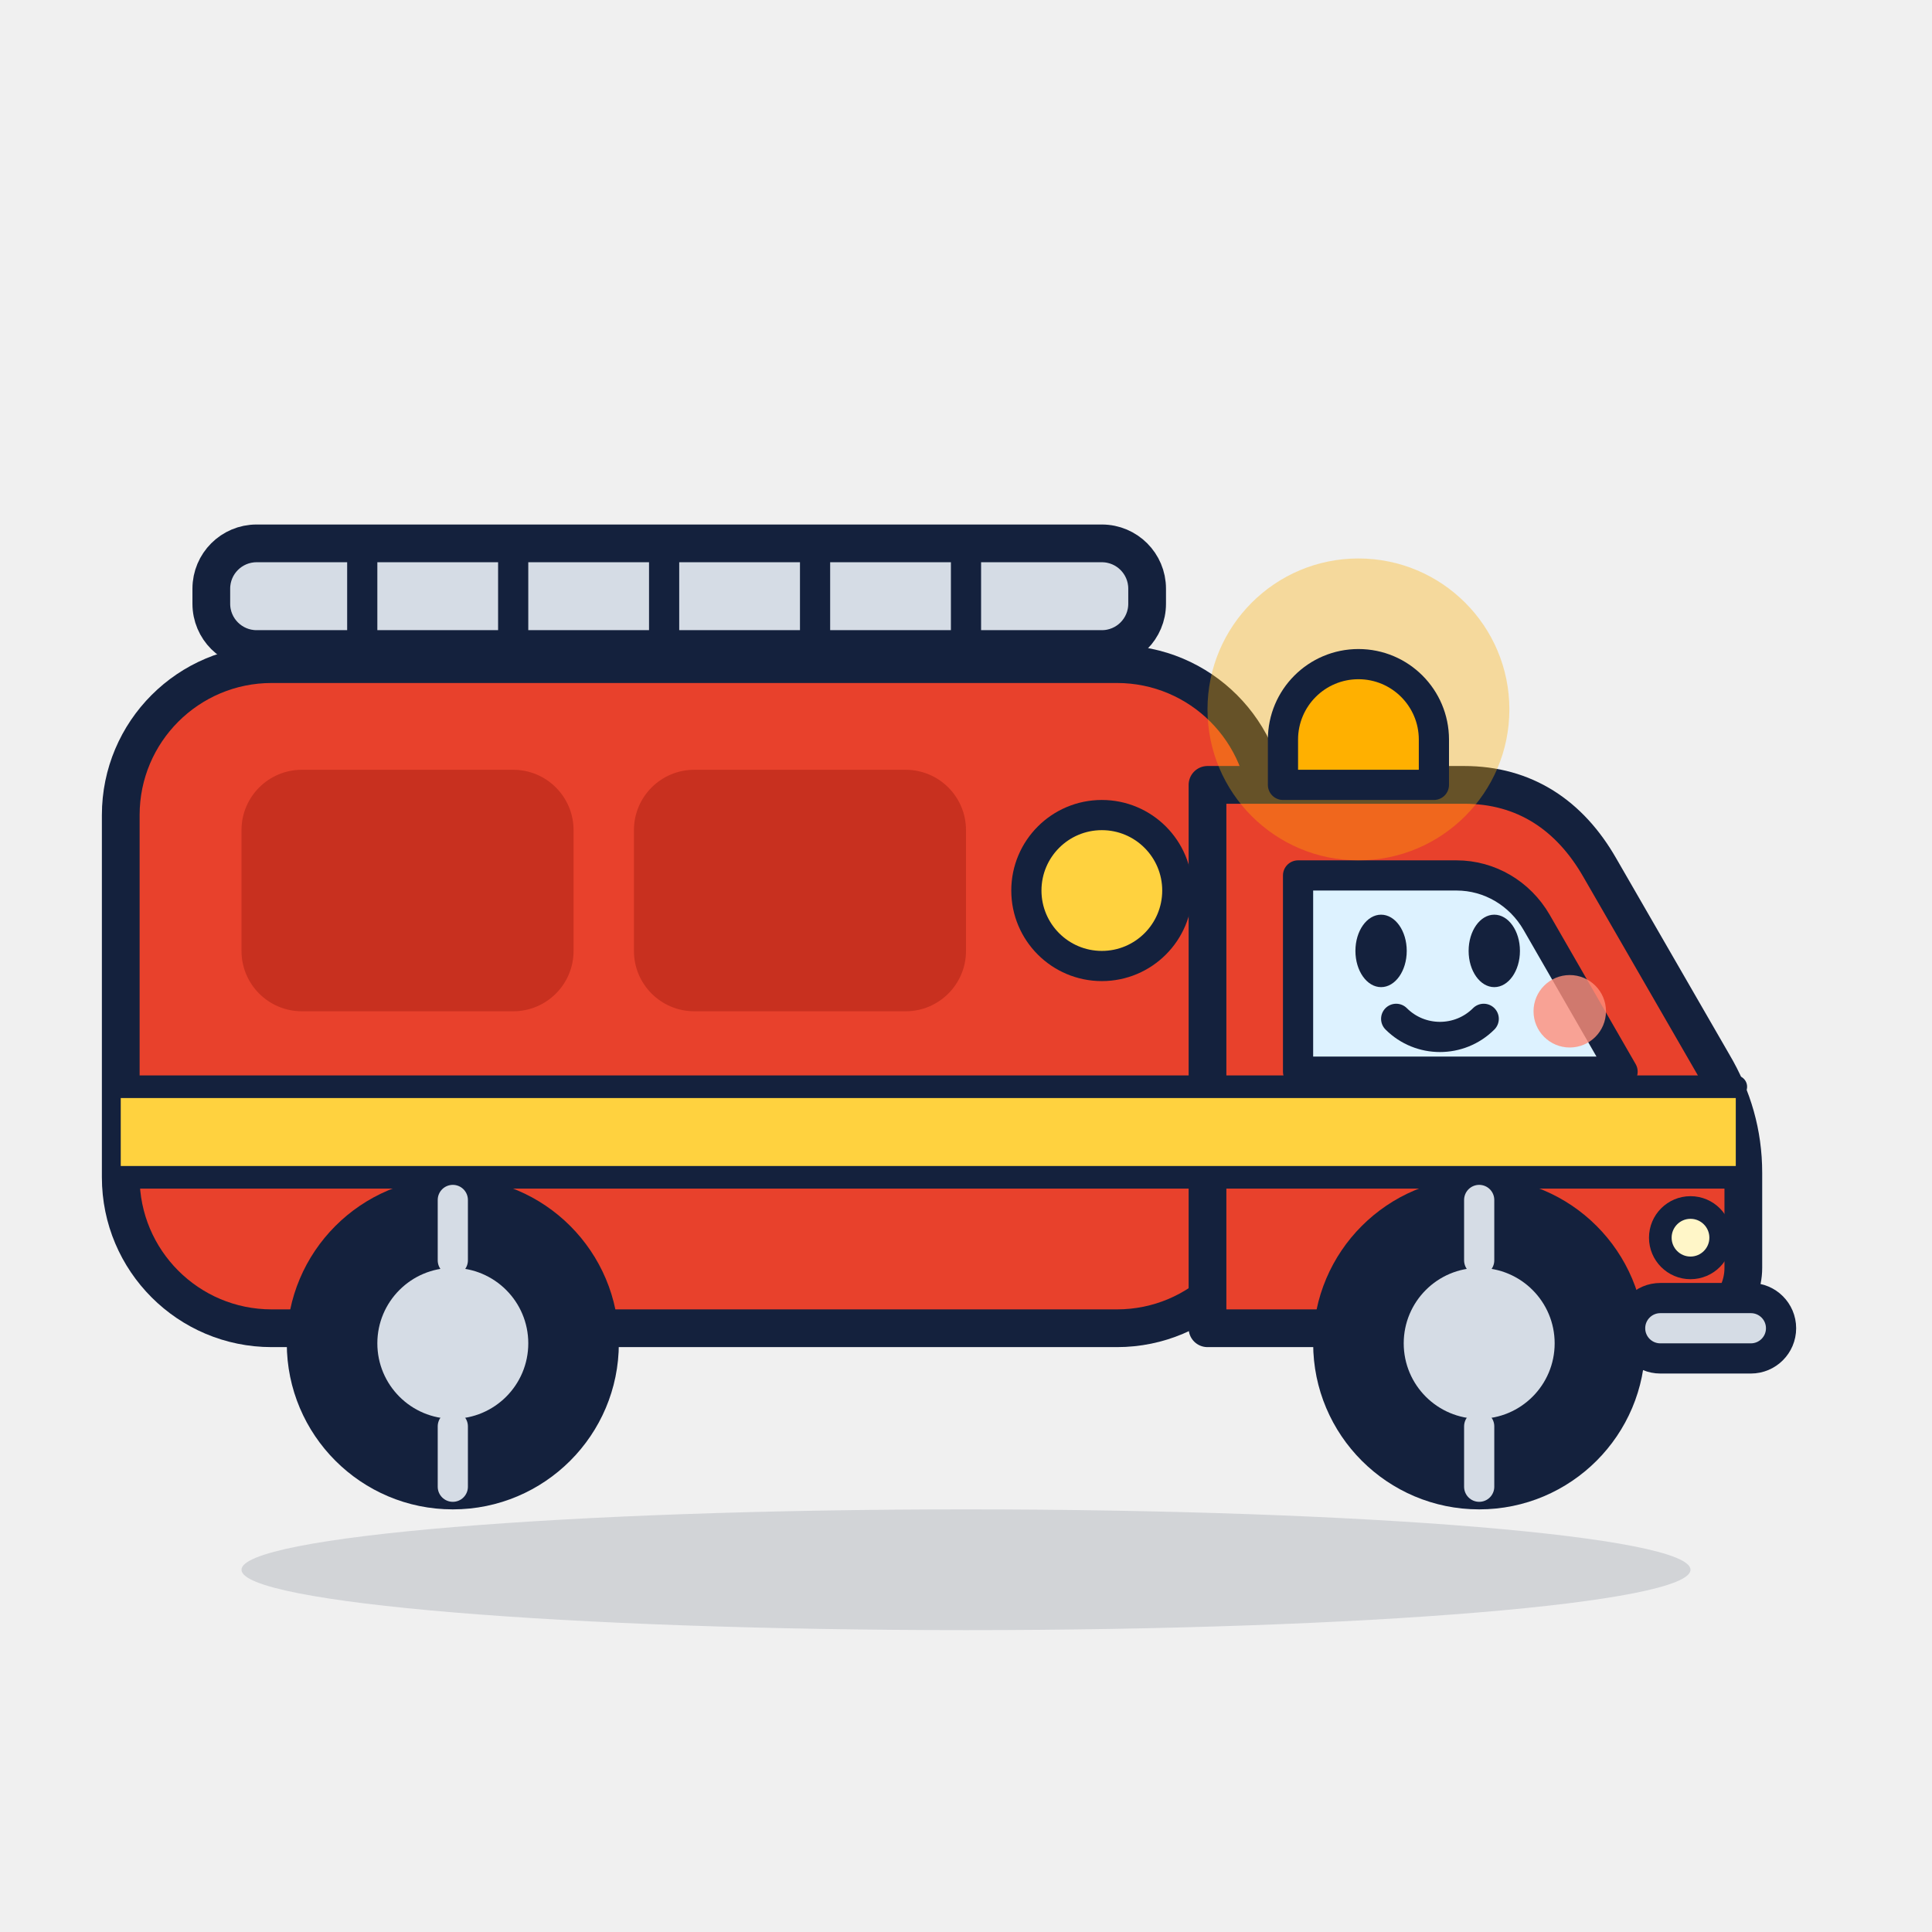
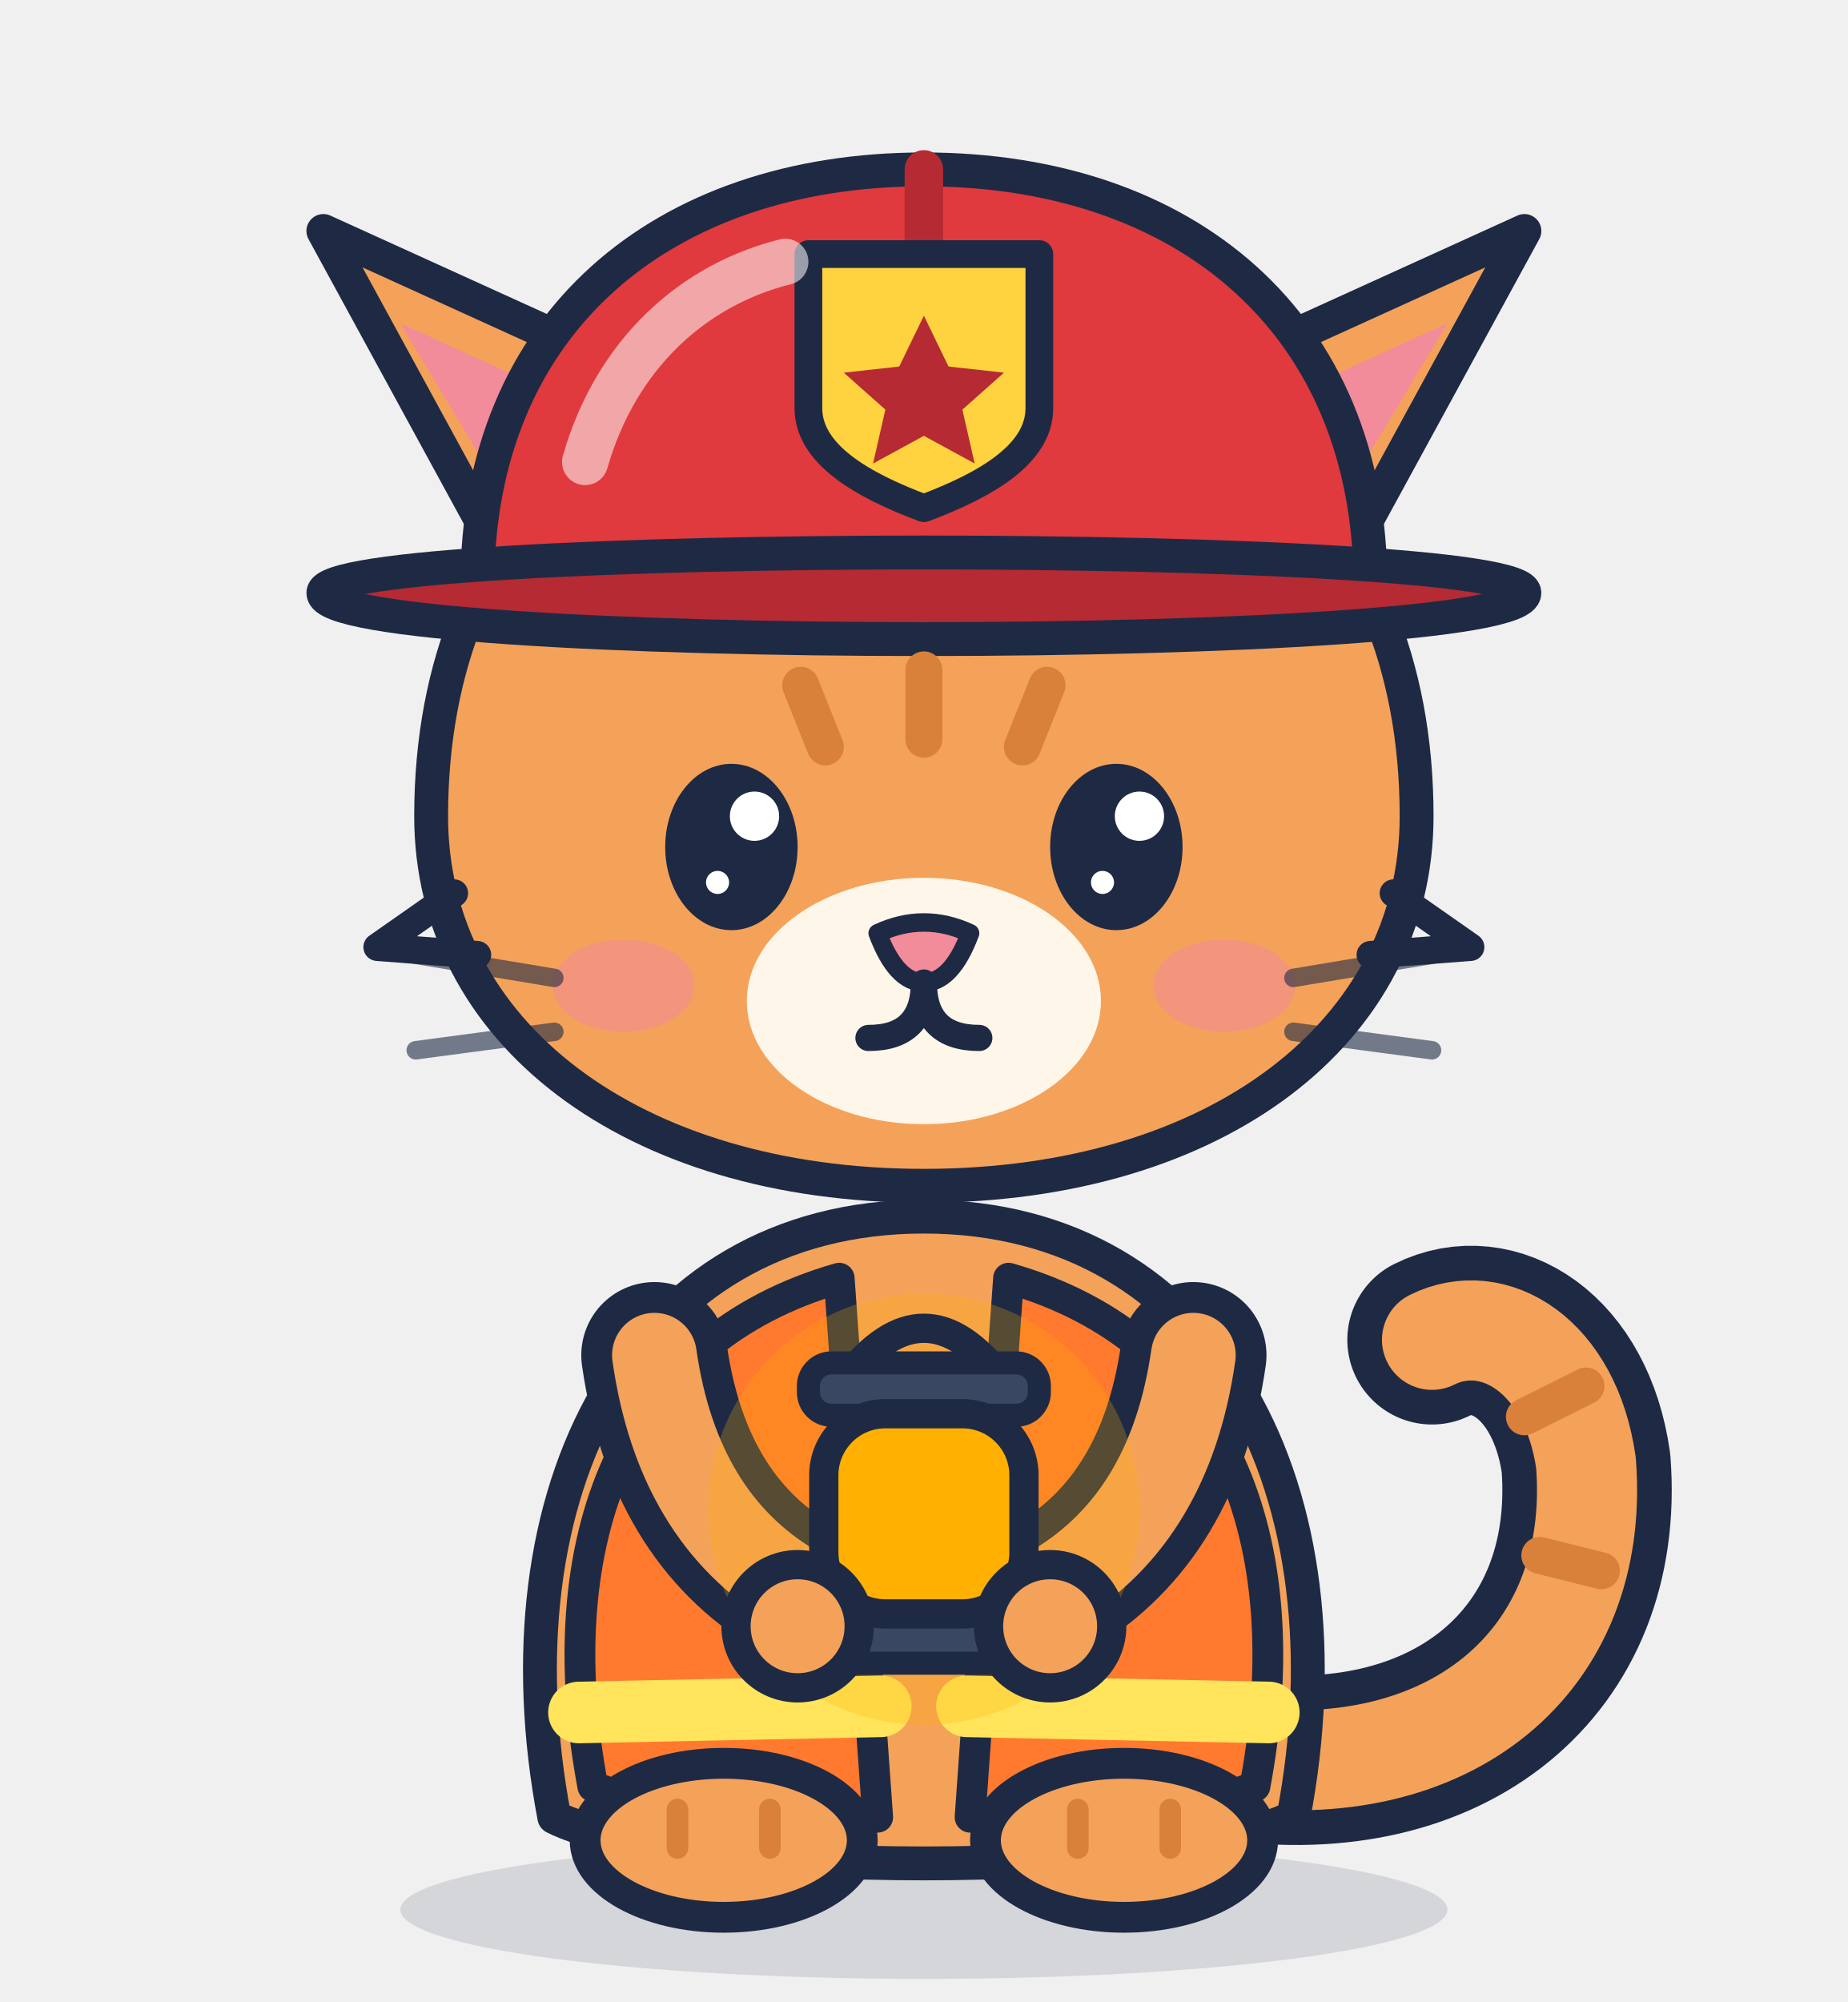
- <svg xmlns="http://www.w3.org/2000/svg" viewBox="0 -16 128 128">
-   <path d="M16 88a48 4 0 1 0 96 0a48 4 0 1 0 -96 0z" fill="#14213D" opacity="0.14" />
-   <path d="M17 20h56a3 3 0 0 1 3 3v1a3 3 0 0 1 -3 3h-56a3 3 0 0 1 -3 -3v-1a3 3 0 0 1 3 -3z" fill="#D5DCE5" stroke="#14213D" stroke-width="2.5" stroke-linecap="round" stroke-linejoin="round" />
-   <path d="M24 20v7M34 20v7M44 20v7M54 20v7M64 20v7" fill="none" stroke="#14213D" stroke-width="2" stroke-linecap="round" stroke-linejoin="round" />
-   <path d="M18 28h56a10 10 0 0 1 10 10v24a10 10 0 0 1 -10 10h-56a10 10 0 0 1 -10 -10v-24a10 10 0 0 1 10 -10z" fill="#E8412C" stroke="#14213D" stroke-width="2.5" stroke-linecap="round" stroke-linejoin="round" />
-   <path d="M20 35h14a4 4 0 0 1 4 4v8a4 4 0 0 1 -4 4h-14a4 4 0 0 1 -4 -4v-8a4 4 0 0 1 4 -4z" fill="#C8301F" />
-   <path d="M46 35h14a4 4 0 0 1 4 4v8a4 4 0 0 1 -4 4h-14a4 4 0 0 1 -4 -4v-8a4 4 0 0 1 4 -4z" fill="#C8301F" />
-   <path d="M68 43a5 5 0 1 0 10 0a5 5 0 1 0 -10 0z" fill="#FFD23F" stroke="#14213D" stroke-width="2" stroke-linecap="round" stroke-linejoin="round" />
-   <path d="M80 36h17c4 0 7 2 9 5.5l7.5 13c1.3 2.2 2 4.6 2 7.2V68a4 4 0 0 1-4 4H80z" fill="#E8412C" stroke="#14213D" stroke-width="2.5" stroke-linecap="round" stroke-linejoin="round" />
-   <path d="M86 42h10.5c2.2 0 4.2 1.2 5.3 3.1l5.7 9.9H86z" fill="#DDF2FF" stroke="#14213D" stroke-width="2" stroke-linecap="round" stroke-linejoin="round" />
-   <path d="M8 56h107v6H8z" fill="#FFD23F" />
-   <path d="M8 56h107M8 62h107" fill="none" stroke="#14213D" stroke-width="1.5" stroke-linecap="round" stroke-linejoin="round" />
-   <path d="M101.6 51a2.4 2.4 0 1 0 4.8 0a2.4 2.4 0 1 0 -4.8 0z" fill="#FF8F7A" opacity="0.8" />
-   <path d="M92.5 51.5c1.6 1.6 4.2 1.6 5.8 0" fill="none" stroke="#14213D" stroke-width="2" stroke-linecap="round" stroke-linejoin="round" />
-   <path d="M89.8 47a1.7 2.4 0 1 0 3.4 0a1.7 2.4 0 1 0 -3.4 0zM97.3 47a1.7 2.4 0 1 0 3.4 0a1.7 2.4 0 1 0 -3.4 0z" fill="#14213D" />
-   <path d="M110 66a2 2 0 1 0 4 0a2 2 0 1 0 -4 0z" fill="#FFF6C8" stroke="#14213D" stroke-width="1.5" stroke-linecap="round" stroke-linejoin="round" />
-   <path d="M110 70h6a2 2 0 0 1 2 2v0a2 2 0 0 1 -2 2h-6a2 2 0 0 1 -2 -2v0a2 2 0 0 1 2 -2z" fill="#D5DCE5" stroke="#14213D" stroke-width="2" stroke-linecap="round" stroke-linejoin="round" />
-   <path d="M80 31a10 10 0 1 0 20 0a10 10 0 1 0 -20 0z" fill="#FFB000" opacity="0.35" />
-   <path d="M85 36v-3a5 5 0 0 1 10 0v3z" fill="#FFB000" stroke="#14213D" stroke-width="2" stroke-linecap="round" stroke-linejoin="round" />
-   <path d="M19 73a11 11 0 1 0 22 0a11 11 0 1 0 -22 0z" fill="#14213D" />
-   <path d="M25 73a5 5 0 1 0 10 0a5 5 0 1 0 -10 0z" fill="#D5DCE5" />
-   <path d="M30 63.5v4M30 78.5v4" fill="none" stroke="#D5DCE5" stroke-width="2" stroke-linecap="round" stroke-linejoin="round" />
-   <path d="M87 73a11 11 0 1 0 22 0a11 11 0 1 0 -22 0z" fill="#14213D" />
-   <path d="M93 73a5 5 0 1 0 10 0a5 5 0 1 0 -10 0z" fill="#D5DCE5" />
-   <path d="M98 63.5v4M98 78.5v4" fill="none" stroke="#D5DCE5" stroke-width="2" stroke-linecap="round" stroke-linejoin="round" />
+ <svg xmlns="http://www.w3.org/2000/svg" viewBox="0 0 120 130">
+   <path d="M26 124a34 4.5 0 1 0 68 0a34 4.5 0 1 0 -68 0z" fill="#1E2A44" opacity="0.13" />
+   <path d="M80 114c14 2 24-6 23-19-1-7-6-10-10-8" fill="none" stroke="#1E2A44" stroke-width="11" stroke-linecap="round" stroke-linejoin="round" />
+   <path d="M80 114c14 2 24-6 23-19-1-7-6-10-10-8" fill="none" stroke="#F4A259" stroke-width="6.5" stroke-linecap="round" stroke-linejoin="round" />
+   <path d="M99 92l4-2M100 101l4 1" fill="none" stroke="#D9803A" stroke-width="2.4" stroke-linecap="round" stroke-linejoin="round" />
+   <path d="M36 118C32 97 41 79 60 79s28 18 24 39c-8 4-40 4-48 0z" fill="#F4A259" stroke="#1E2A44" stroke-width="2.2" stroke-linecap="round" stroke-linejoin="round" />
+   <path d="M38.5 116c-3-16 2-29 16-33l2.5 35c-7.5.8-13.5 0-18.5-2z" fill="#FF7A2F" stroke="#1E2A44" stroke-width="2" stroke-linecap="round" stroke-linejoin="round" />
+   <path d="M81.5 116c3-16-2-29-16-33l-2.5 35c7.5.8 13.5 0 18.5-2z" fill="#FF7A2F" stroke="#1E2A44" stroke-width="2" stroke-linecap="round" stroke-linejoin="round" />
+   <path d="M37.6 111.2l19.6-.4M82.4 111.2l-19.6-.4" fill="none" stroke="#FFE45C" stroke-width="4" stroke-linecap="round" stroke-linejoin="round" />
+   <path d="M38 119.5a9 5 0 1 0 18 0a9 5 0 1 0 -18 0zM64 119.5a9 5 0 1 0 18 0a9 5 0 1 0 -18 0z" fill="#F4A259" stroke="#1E2A44" stroke-width="2" stroke-linecap="round" stroke-linejoin="round" />
+   <path d="M44 117.5v2.5M50 117.5v2.5M70 117.5v2.5M76 117.5v2.5" fill="none" stroke="#D9803A" stroke-width="1.4" stroke-linecap="round" stroke-linejoin="round" />
+   <path d="M42.5 88c1 7 4 12 9 15M77.5 88c-1 7-4 12-9 15" fill="none" stroke="#1E2A44" stroke-width="9.5" stroke-linecap="round" stroke-linejoin="round" />
+   <path d="M42.5 88c1 7 4 12 9 15M77.5 88c-1 7-4 12-9 15" fill="none" stroke="#F4A259" stroke-width="5.5" stroke-linecap="round" stroke-linejoin="round" />
+   <path d="M46 98a14 14 0 1 0 28 0a14 14 0 1 0 -28 0z" fill="#FFB000" opacity="0.25" />
+   <path d="M55 89.5Q60 83 65 89.5" fill="none" stroke="#1E2A44" stroke-width="1.9" stroke-linecap="round" stroke-linejoin="round" />
+   <path d="M54.0 88.5h12.0a1.5 1.5 0 0 1 1.5 1.5v0.4a1.5 1.5 0 0 1 -1.5 1.5h-12.0a1.5 1.5 0 0 1 -1.5 -1.5v-0.4a1.5 1.5 0 0 1 1.5 -1.5z" fill="#3A4763" stroke="#1E2A44" stroke-width="1.5" stroke-linecap="round" stroke-linejoin="round" />
+   <path d="M57 94.8v7" fill="none" stroke="#FFFFFF" stroke-width="1.8" stroke-linecap="round" stroke-linejoin="round" />
+   <path d="M54.0 104.6h12.0a1.5 1.5 0 0 1 1.5 1.5v0.4a1.5 1.5 0 0 1 -1.5 1.5h-12.0a1.5 1.5 0 0 1 -1.5 -1.5v-0.4a1.5 1.5 0 0 1 1.5 -1.5z" fill="#3A4763" stroke="#1E2A44" stroke-width="1.5" stroke-linecap="round" stroke-linejoin="round" />
+   <path d="M57.5 91.8h5a4 4 0 0 1 4 4v5a4 4 0 0 1 -4 4h-5a4 4 0 0 1 -4 -4v-5a4 4 0 0 1 4 -4z" fill="#FFB000" stroke="#1E2A44" stroke-width="1.9" stroke-linecap="round" stroke-linejoin="round" />
+   <path d="M47.8 105.6a4 4 0 1 0 8 0a4 4 0 1 0 -8 0zM64.2 105.6a4 4 0 1 0 8 0a4 4 0 1 0 -8 0z" fill="#F4A259" stroke="#1E2A44" stroke-width="1.9" stroke-linecap="round" stroke-linejoin="round" />
+   <path d="M33 37L21 15l22 10z M87 37L99 15 77 25z" fill="#F4A259" stroke="#1E2A44" stroke-width="2.2" stroke-linecap="round" stroke-linejoin="round" />
+   <path d="M32 31l-6-10 11 5z M88 31l6-10-11 5z" fill="#F28B9A" />
+   <path d="M28 53c0-20 14-31 32-31s32 11 32 31c0 14-13 24-32 24S28 67 28 53z" fill="#F4A259" stroke="#1E2A44" stroke-width="2.2" stroke-linecap="round" stroke-linejoin="round" />
+   <path d="M29.5 58l-5 3.5 6.5.5M90.5 58l5 3.5-6.5.5" fill="none" stroke="#1E2A44" stroke-width="1.8" stroke-linecap="round" stroke-linejoin="round" />
+   <path d="M31 38c0-17 12-27 29-27s29 10 29 27z" fill="#E0393E" stroke="#1E2A44" stroke-width="2.2" stroke-linecap="round" stroke-linejoin="round" />
+   <path d="M21 38.5c0-3.5 78-3.5 78 0 0 4-78 4-78 0z" fill="#B52A33" stroke="#1E2A44" stroke-width="2.2" stroke-linecap="round" stroke-linejoin="round" />
+   <path d="M60 11v8" fill="none" stroke="#B52A33" stroke-width="2.5" stroke-linecap="round" stroke-linejoin="round" />
+   <path d="M52.5 16.5h15v10c0 3-3.5 5-7.5 6.5-4-1.5-7.5-3.5-7.5-6.5z" fill="#FFD23F" stroke="#1E2A44" stroke-width="1.8" stroke-linecap="round" stroke-linejoin="round" />
+   <path d="M60 20.5l1.6 3.3 3.6.4-2.7 2.4.8 3.5-3.3-1.8-3.3 1.8.8-3.5-2.7-2.4 3.6-.4z" fill="#B52A33" />
+   <path d="M38 30c2-7 7-11.5 13-13" fill="none" stroke="#FFFFFF" stroke-width="3" stroke-linecap="round" stroke-linejoin="round" opacity="0.55" />
+   <path d="M52 44.5l1.6 4M60 43.5v4.5M68 44.5l-1.6 4" fill="none" stroke="#D9803A" stroke-width="2.4" stroke-linecap="round" stroke-linejoin="round" />
+   <path d="M48.5 65a11.5 8 0 1 0 23.0 0a11.5 8 0 1 0 -23.0 0z" fill="#FFF6EA" />
+   <path d="M35.9 64a4.6 3 0 1 0 9.2 0a4.6 3 0 1 0 -9.2 0zM74.9 64a4.6 3 0 1 0 9.2 0a4.6 3 0 1 0 -9.2 0z" fill="#F28B9A" opacity="0.55" />
+   <path d="M57 60.6q3-1.4 6 0-1.2 3.2-3 3.2t-3-3.2z" fill="#F28B9A" stroke="#1E2A44" stroke-width="1.2" stroke-linecap="round" stroke-linejoin="round" />
+   <path d="M60 63.8q0 3.6-3.6 3.6M60 63.8q0 3.6 3.6 3.6" fill="none" stroke="#1E2A44" stroke-width="1.7" stroke-linecap="round" stroke-linejoin="round" />
+   <path d="M36 63.5l-9-1.5M36 67l-9 1.2M84 63.5l9-1.5M84 67l9 1.2" fill="none" stroke="#1E2A44" stroke-width="1.2" stroke-linecap="round" stroke-linejoin="round" opacity="0.6" />
+   <path d="M43.2 55a4.3 5.4 0 1 0 8.6 0a4.3 5.4 0 1 0 -8.6 0zM68.2 55a4.3 5.4 0 1 0 8.6 0a4.3 5.4 0 1 0 -8.6 0z" fill="#1E2A44" />
+   <path d="M47.4 53a1.6 1.6 0 1 0 3.2 0a1.6 1.6 0 1 0 -3.2 0zM72.4 53a1.6 1.6 0 1 0 3.2 0a1.6 1.6 0 1 0 -3.2 0z" fill="#FFFFFF" />
+   <path d="M45.85 57.3a0.75 0.75 0 1 0 1.5 0a0.75 0.75 0 1 0 -1.5 0zM70.85 57.3a0.75 0.75 0 1 0 1.5 0a0.75 0.75 0 1 0 -1.5 0z" fill="#FFFFFF" />
</svg>
